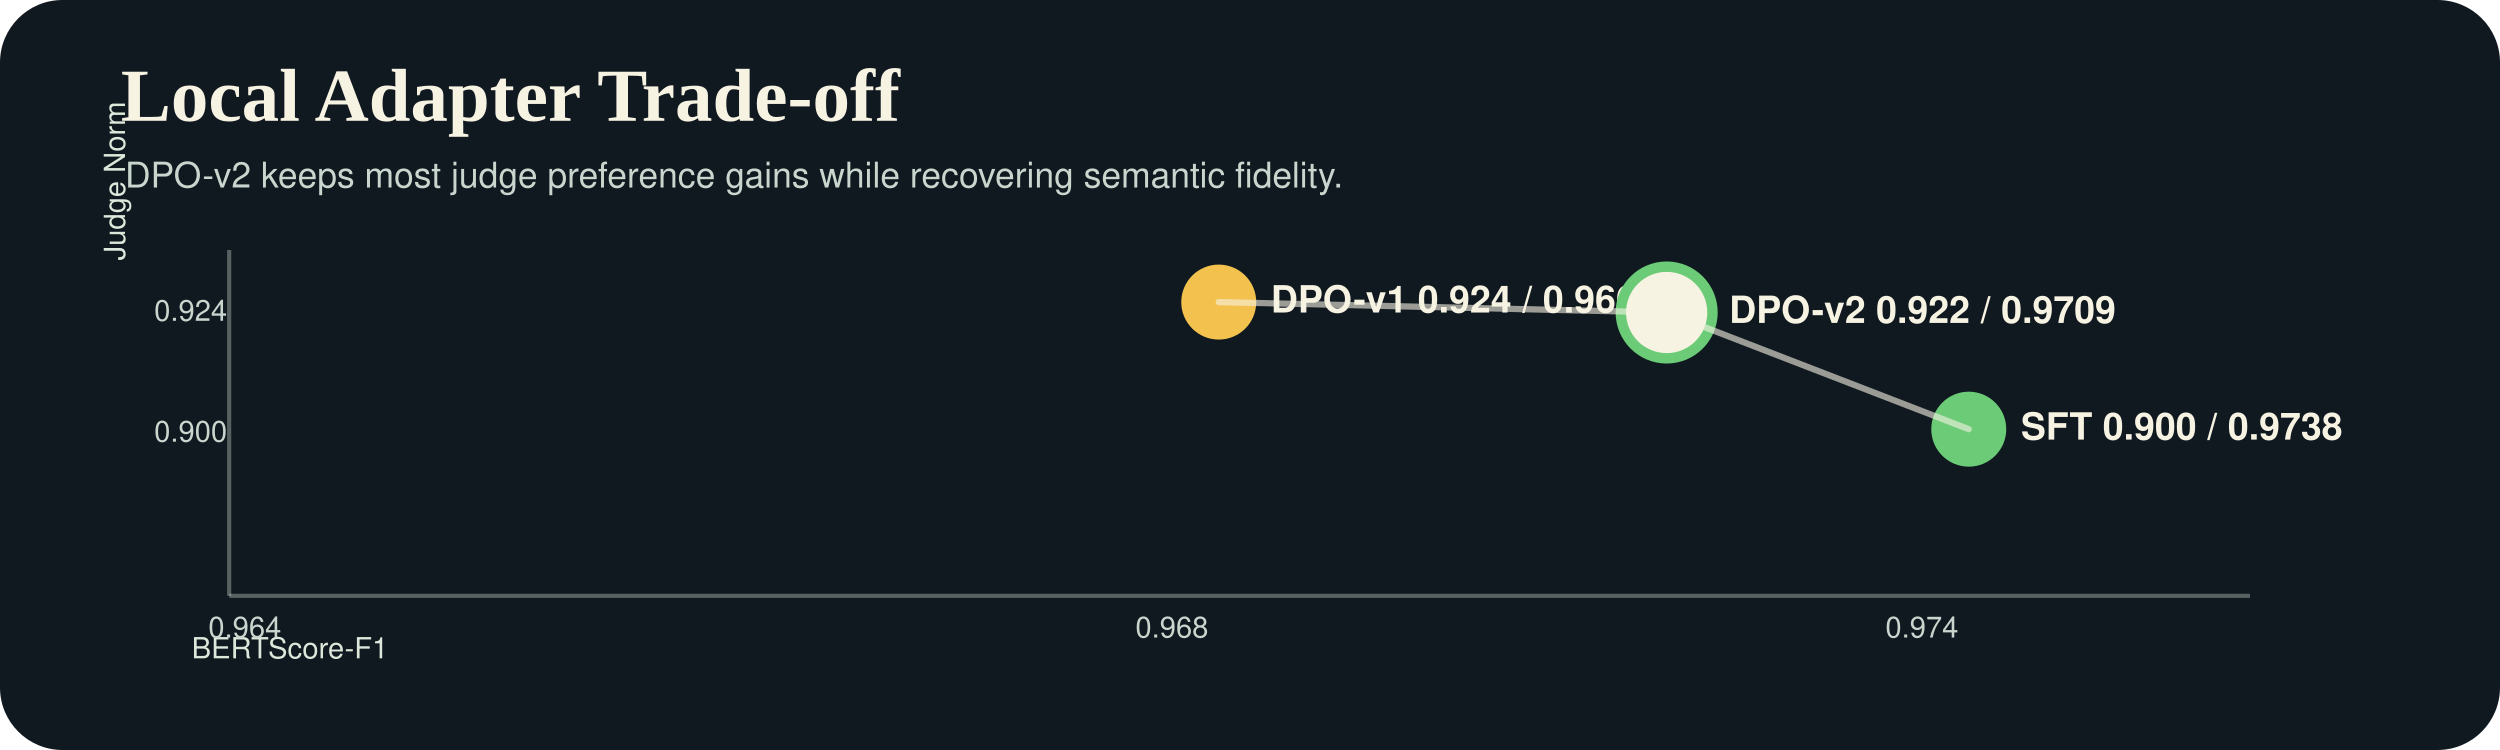
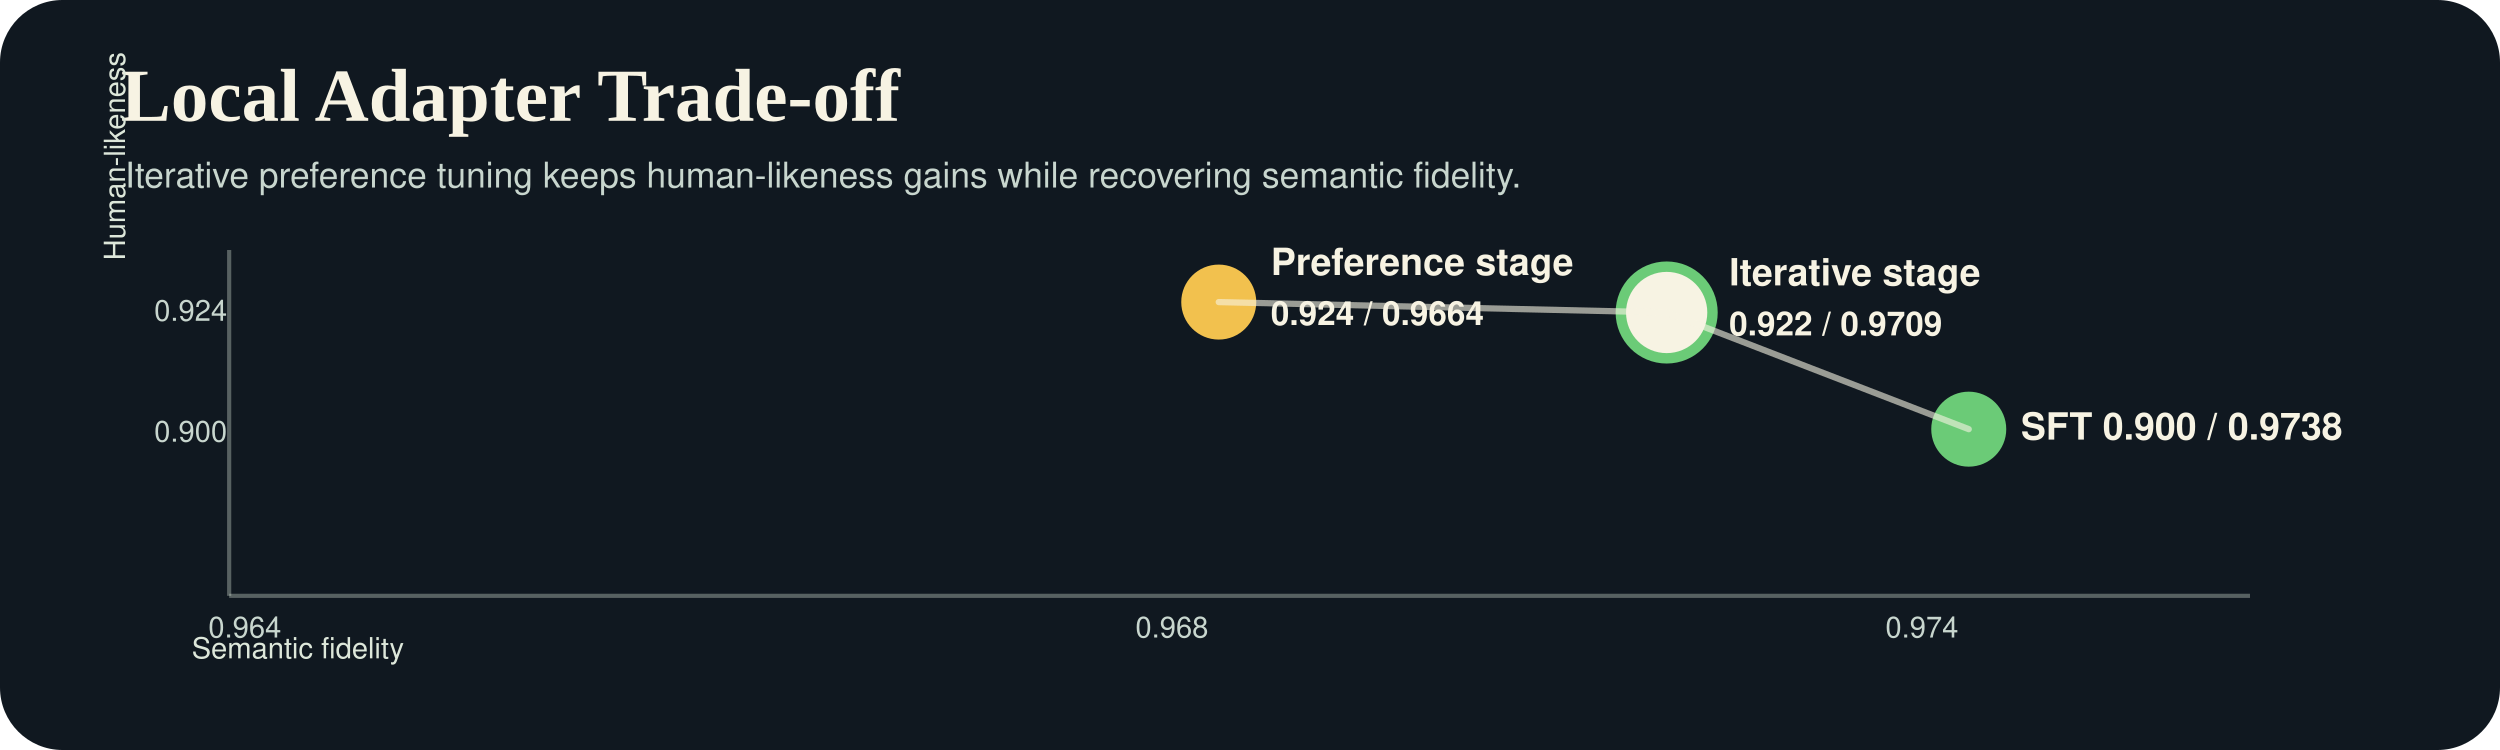
<svg xmlns="http://www.w3.org/2000/svg" width="1200" height="360" viewBox="0 0 1200 360" fill="none" role="img" aria-labelledby="title desc">
  <rect width="1200" height="360" rx="30" fill="#101820" />
  <text x="58" y="58" fill="#F7F3E3" font-family="Georgia, 'Times New Roman', serif" font-size="36" font-weight="700">Local Adapter Trade-off</text>
-   <text x="60" y="90" fill="#C8D6CE" font-family="Avenir Next, Helvetica, Arial, sans-serif" font-size="17">DPO-v2 keeps most judge preference gains while recovering semantic fidelity.</text>
+   <text x="60" y="90" fill="#C8D6CE" font-family="Avenir Next, Helvetica, Arial, sans-serif" font-size="17">Iterative preference tuning keeps human-likeness gains while recovering semantic fidelity.</text>
  <line x1="110" y1="286" x2="1080" y2="286" stroke="#DDE7DA" stroke-opacity="0.35" stroke-width="2" />
  <line x1="110" y1="120" x2="110" y2="286" stroke="#DDE7DA" stroke-opacity="0.35" stroke-width="2" />
-   <text x="92" y="316" fill="#DDE7DA" font-family="Avenir Next, Helvetica, Arial, sans-serif" font-size="14">BERTScore-F1</text>
-   <text x="60" y="125" fill="#DDE7DA" font-family="Avenir Next, Helvetica, Arial, sans-serif" font-size="14" transform="rotate(-90 60 125)">Judge Norm</text>
+   <text x="92" y="316" fill="#DDE7DA" font-family="Avenir Next, Helvetica, Arial, sans-serif" font-size="14">Semantic fidelity</text>
+   <text x="60" y="125" fill="#DDE7DA" font-family="Avenir Next, Helvetica, Arial, sans-serif" font-size="14" transform="rotate(-90 60 125)">Human-likeness</text>
  <g font-family="Avenir Next, Helvetica, Arial, sans-serif" font-weight="700">
    <circle cx="945" cy="206" r="18" fill="#6BCB77" />
    <text x="970" y="211" fill="#F7F3E3" font-size="18">SFT 0.900 / 0.9738</text>
    <circle cx="585" cy="145" r="18" fill="#F2C14E" />
-     <text x="610" y="150" fill="#F7F3E3" font-size="18">DPO-v1 0.924 / 0.9664</text>
+     <text x="610" y="132" fill="#F7F3E3" font-size="18">Preference stage</text>
+     <text x="610" y="156" fill="#F7F3E3" font-size="16">0.924 / 0.9664</text>
    <circle cx="800" cy="150" r="22" fill="#F7F3E3" stroke="#6BCB77" stroke-width="5" />
-     <text x="830" y="155" fill="#F7F3E3" font-size="18">DPO-v2 0.922 / 0.9709</text>
+     <text x="830" y="137" fill="#F7F3E3" font-size="18">Iterative stage</text>
+     <text x="830" y="161" fill="#F7F3E3" font-size="16">0.922 / 0.9709</text>
  </g>
  <path d="M585 145L800 150L945 206" stroke="#F7F3E3" stroke-width="3" stroke-opacity="0.6" stroke-linecap="round" />
  <g fill="#C8D6CE" font-family="Avenir Next, Helvetica, Arial, sans-serif" font-size="14">
    <text x="100" y="306">0.964</text>
    <text x="545" y="306">0.968</text>
    <text x="905" y="306">0.974</text>
    <text x="74" y="212">0.900</text>
    <text x="74" y="154">0.924</text>
  </g>
</svg>
